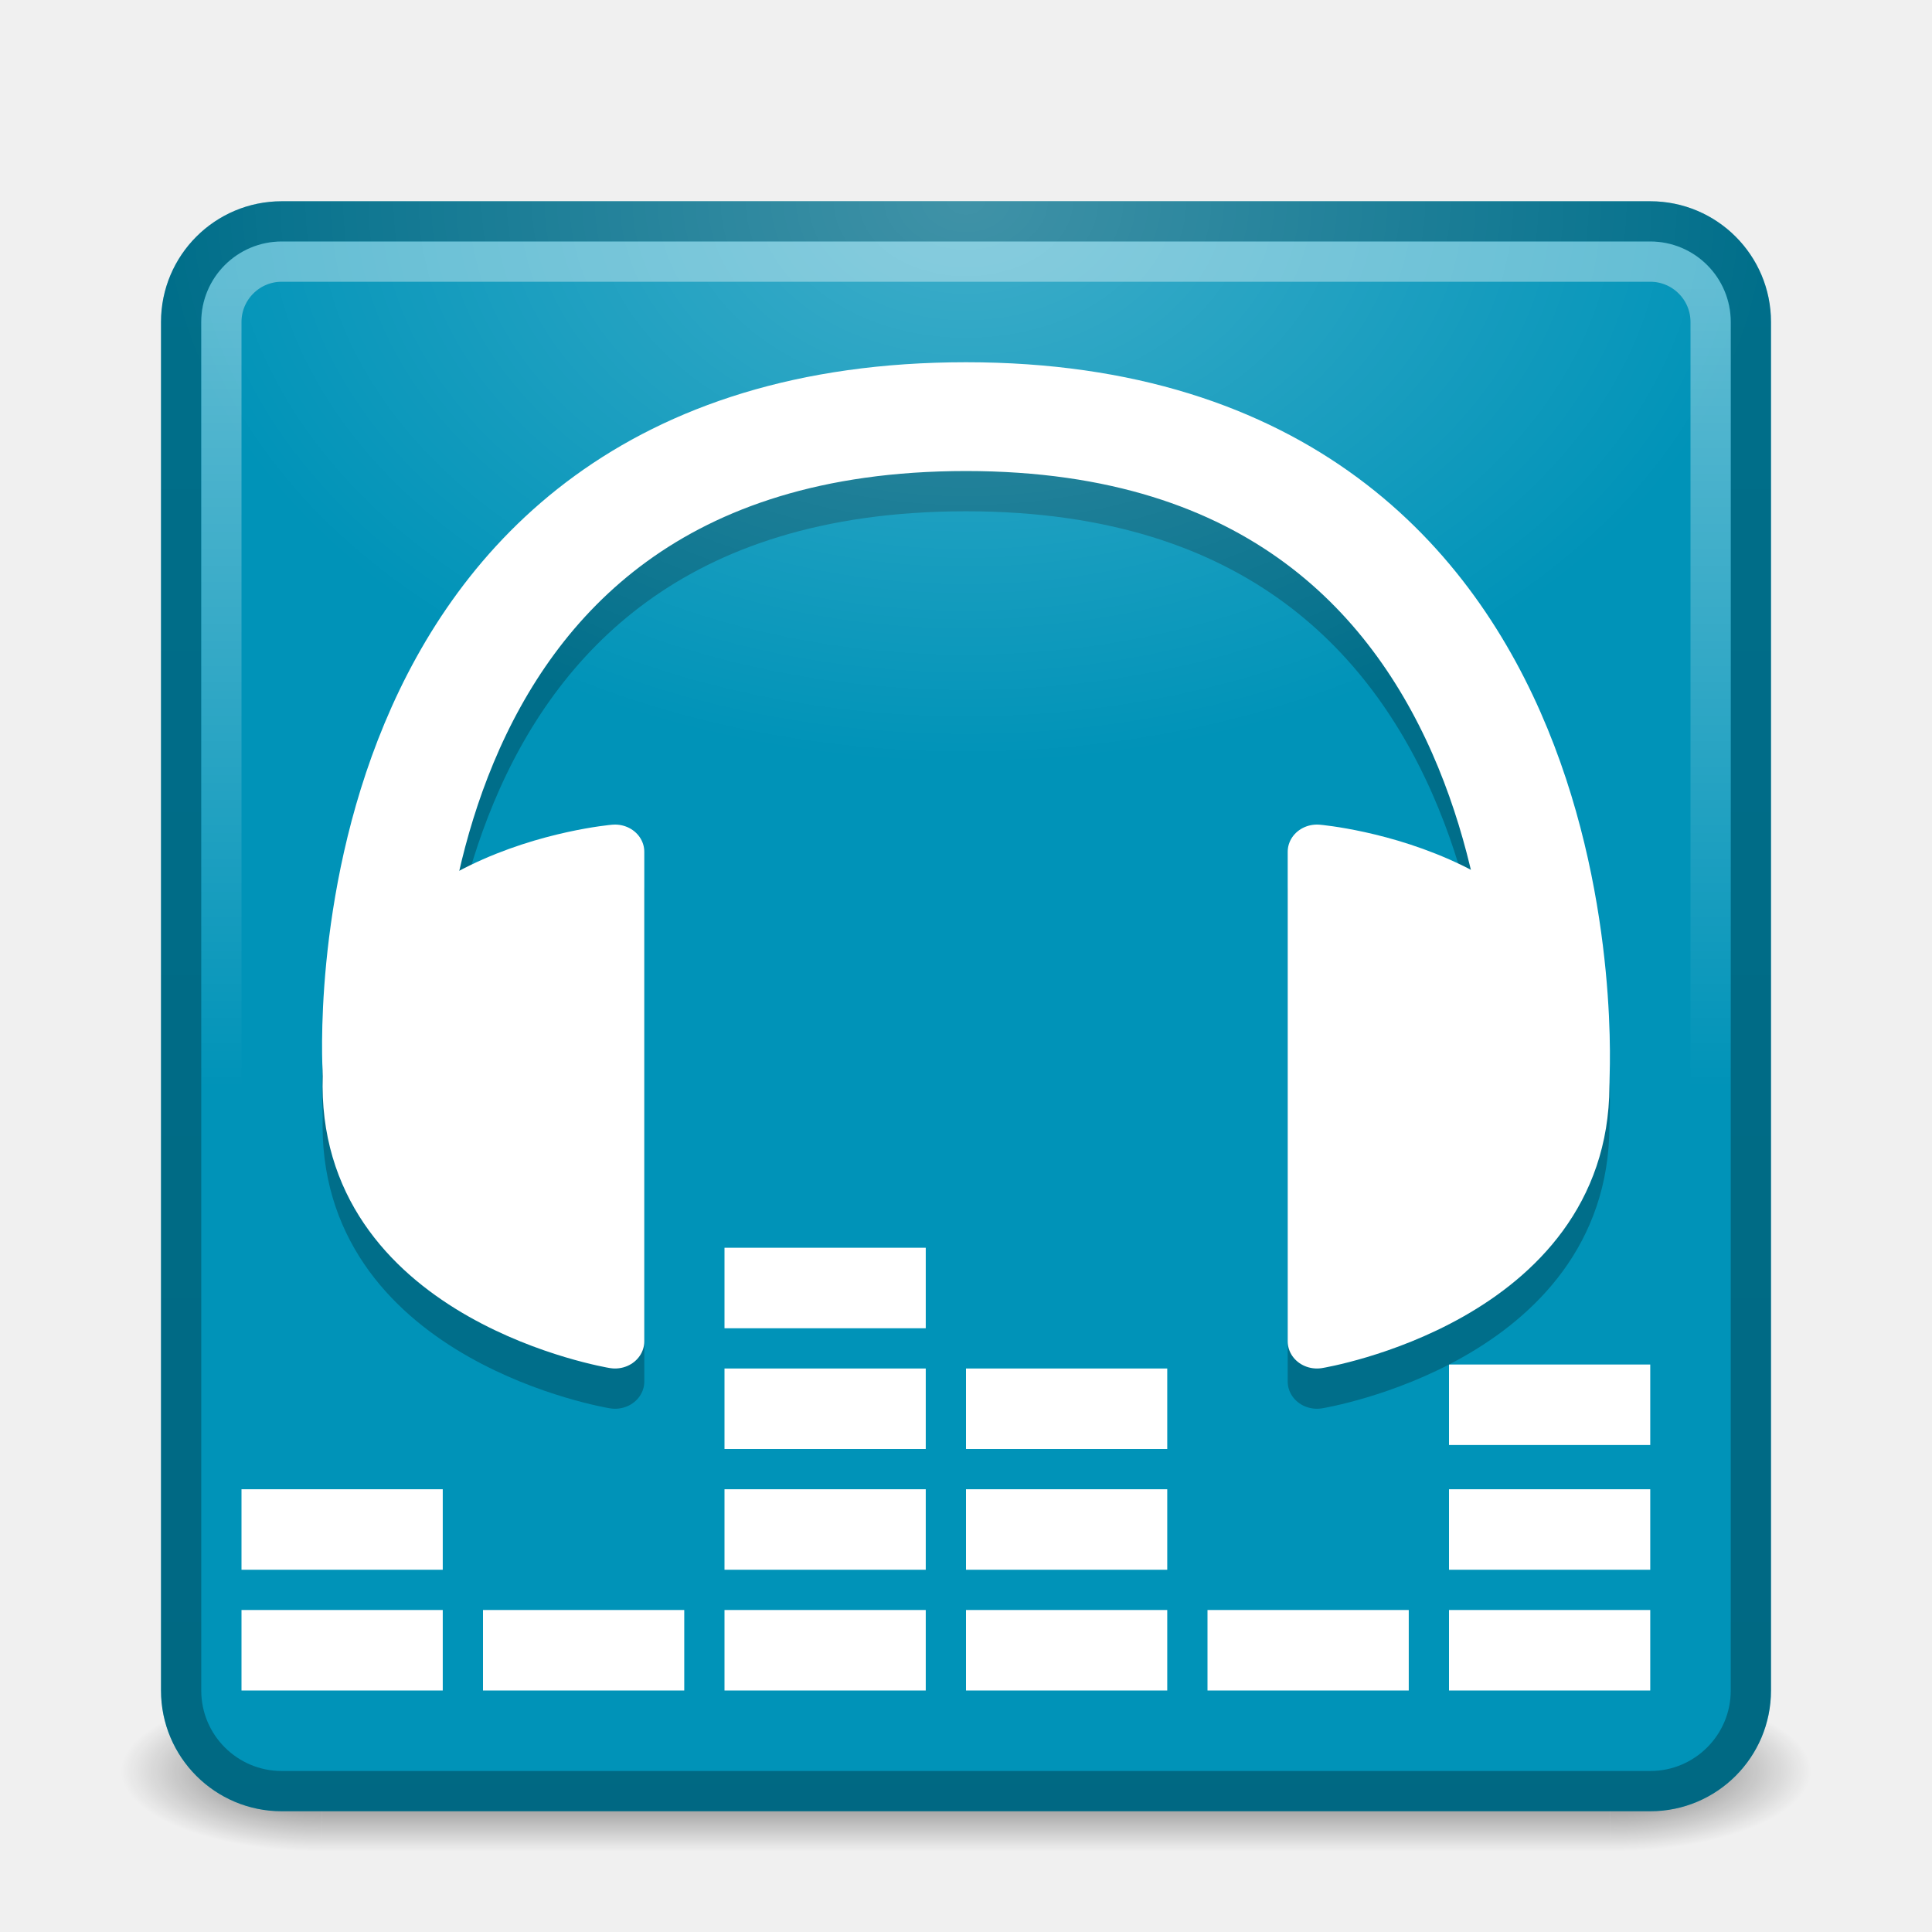
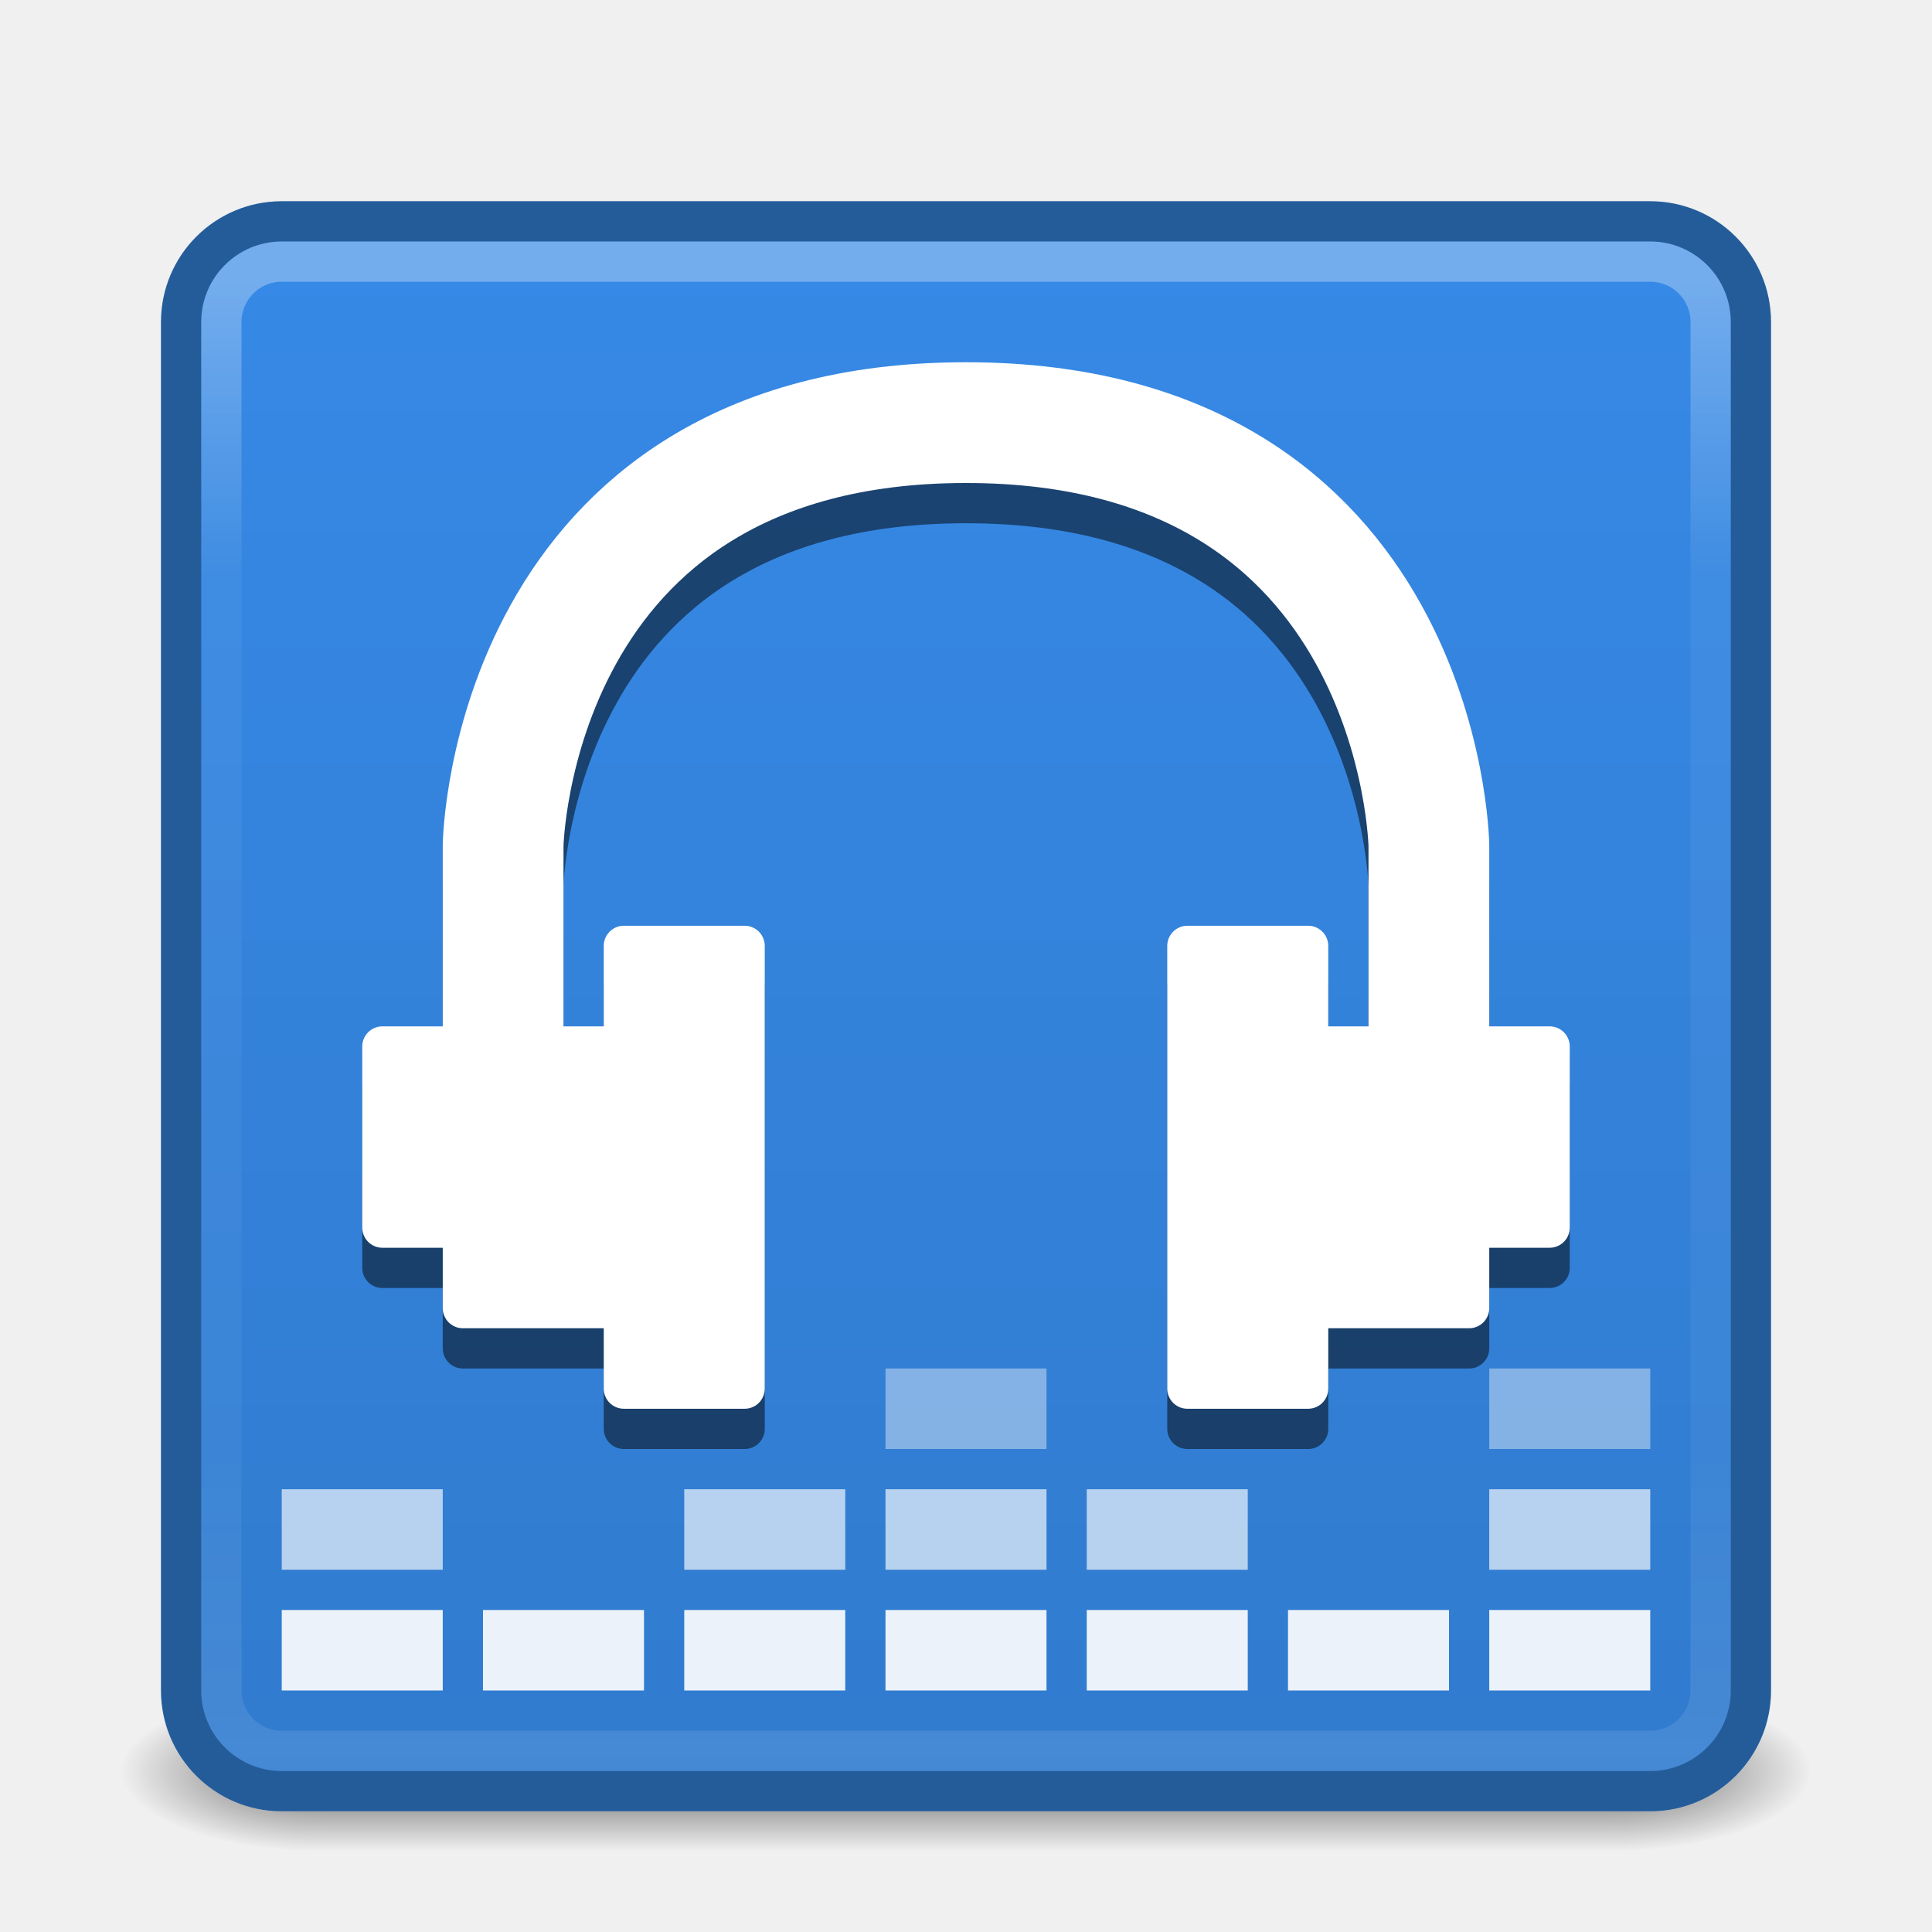
<svg xmlns="http://www.w3.org/2000/svg" xmlns:xlink="http://www.w3.org/1999/xlink" width="48" height="48" viewBox="0 0 48 48" id="svg2" version="1.1">
  <defs id="defs4">
+     <linearGradient id="linearGradient4354">
+       <stop style="stop-color:#000000;stop-opacity:0" offset="0" id="stop4356" />
+       <stop style="stop-color:#000000;stop-opacity:0.1" offset="1" id="stop4358" />
+     </linearGradient>
    <linearGradient id="linearGradient4199">
      <stop id="stop4201" offset="0" style="stop-color:#000000;stop-opacity:0.6" />
      <stop id="stop4203" offset="1" style="stop-color:#000000;stop-opacity:0" />
    </linearGradient>
    <linearGradient id="linearGradient4193">
      <stop id="stop4195" offset="0" style="stop-color:#000000;stop-opacity:0.6" />
      <stop id="stop4197" offset="1" style="stop-color:#000000;stop-opacity:0" />
    </linearGradient>
-     <linearGradient id="linearGradient4160">
-       <stop style="stop-color:#000000;stop-opacity:0.125" offset="0" id="stop4162" />
-       <stop style="stop-color:#000000;stop-opacity:0" offset="1" id="stop4164" />
+     <linearGradient id="linearGradient4152">
+       <stop id="stop4154" offset="0" style="stop-color:#ffffff;stop-opacity:0.3" />
+       <stop offset="0.2" id="stop4202" style="stop-color:#ffffff;stop-opacity:0.05" />
+       <stop id="stop4204" offset="0.8" style="stop-color:#ffffff;stop-opacity:0.05" />
+       <stop id="stop4156" offset="1" style="stop-color:#ffffff;stop-opacity:0.1" />
    </linearGradient>
-     <linearGradient id="linearGradient4152">
-       <stop id="stop4154" offset="0" style="stop-color:#ffffff;stop-opacity:0" />
-       <stop id="stop4156" offset="1" style="stop-color:#ffffff;stop-opacity:0.376" />
-     </linearGradient>
-     <linearGradient id="linearGradient4140">
-       <stop style="stop-color:#000000;stop-opacity:0.29" offset="0" id="stop4142" />
-       <stop style="stop-color:#000000;stop-opacity:0.251" offset="1" id="stop4144" />
-     </linearGradient>
-     <linearGradient xlink:href="#linearGradient4140" id="linearGradient4146" x1="24" y1="1048" x2="24" y2="1009" gradientUnits="userSpaceOnUse" gradientTransform="matrix(1.025641,0,0,1.025641,-0.6153846,-24.38108)" />
-     <linearGradient xlink:href="#linearGradient4152" id="linearGradient4150" gradientUnits="userSpaceOnUse" x1="24" y1="1030" x2="24" y2="1009" gradientTransform="matrix(0.95,0,0,0.95,1.225,52.91795)" />
-     <linearGradient xlink:href="#linearGradient4160" id="linearGradient4166" x1="24.031" y1="1045" x2="24.031" y2="1010" gradientUnits="userSpaceOnUse" gradientTransform="matrix(0.9744361,0,0,0.9744361,1.100752,27.28891)" />
+     <linearGradient xlink:href="#linearGradient4152" id="linearGradient4150" gradientUnits="userSpaceOnUse" x1="24" y1="1009" x2="24" y2="1047" gradientTransform="matrix(0.95,0,0,0.95,1.225,52.91795)" />
    <filter style="color-interpolation-filters:sRGB;" id="filter4268">
      <feFlood flood-opacity="0.498" flood-color="rgb(0,0,0)" result="flood" id="feFlood4270" />
      <feComposite in="flood" in2="SourceGraphic" operator="in" result="composite1" id="feComposite4272" />
      <feGaussianBlur in="composite1" stdDeviation="1" result="blur" id="feGaussianBlur4274" />
      <feOffset dx="1.38778e-16" dy="1" result="offset" id="feOffset4276" />
      <feComposite in="SourceGraphic" in2="offset" operator="over" result="composite2" id="feComposite4278" />
    </filter>
    <radialGradient xlink:href="#linearGradient4199" id="radialGradient4245" cx="40" cy="44" fx="40" fy="44" r="2.5" gradientTransform="matrix(2,0,0,0.8,-40,8.799998)" gradientUnits="userSpaceOnUse" />
    <radialGradient xlink:href="#linearGradient4193" id="radialGradient4235" cx="8" cy="41.5" fx="8" fy="41.5" r="2.5" gradientUnits="userSpaceOnUse" gradientTransform="matrix(-2,0,0,-0.7999999,24,77.19999)" />
    <linearGradient gradientTransform="matrix(1,0,0,0.8,8.1945801e-7,9.199999)" xlink:href="#linearGradient4172" id="linearGradient4178" x1="24" y1="46" x2="24" y2="41" gradientUnits="userSpaceOnUse" />
    <linearGradient id="linearGradient4172">
      <stop offset="0" id="stop4174" style="stop-color:#000000;stop-opacity:0" />
      <stop id="stop4180" offset="0.5" style="stop-color:#000000;stop-opacity:0.6" />
      <stop style="stop-color:#000000;stop-opacity:0;" offset="1" id="stop4176" />
    </linearGradient>
    <radialGradient xlink:href="#linearGradient4208" id="radialGradient4214" cx="24" cy="-4.5" fx="24" fy="-4.5" r="20" gradientTransform="matrix(1,0,0,0.7,8.7243652e-7,8.15)" gradientUnits="userSpaceOnUse" />
    <linearGradient id="linearGradient4208">
      <stop style="stop-color:#ffffff;stop-opacity:0.251" offset="0" id="stop4210" />
      <stop style="stop-color:#ffffff;stop-opacity:0" offset="1" id="stop4212" />
    </linearGradient>
+     <linearGradient xlink:href="#linearGradient4354" id="linearGradient4360" x1="24" y1="1011" x2="24" y2="1048" gradientUnits="userSpaceOnUse" />
  </defs>
  <g id="layer3">
    <rect style="fill:url(#linearGradient4178);fill-opacity:1;fill-rule:evenodd;stroke:none;stroke-width:1px;stroke-linecap:butt;stroke-linejoin:miter;stroke-opacity:1" id="rect3370" width="32" height="4" x="8" y="42" />
    <rect style="fill:url(#radialGradient4235);fill-opacity:1;stroke:none" id="rect4227" width="5" height="4" x="3" y="42" />
    <rect style="opacity:1;fill:url(#radialGradient4245);fill-opacity:1;stroke:none" id="rect4237" width="5" height="4" x="40" y="42" />
  </g>
-   <g id="layer1" transform="translate(0,-1004.362)">
-     <rect style="opacity:1;fill:#0093b8;fill-opacity:1;stroke:none;stroke-width:1;stroke-miterlimit:4;stroke-dasharray:none;stroke-opacity:0" id="rect4136" width="40" height="40" x="4" y="1009.362" rx="3" ry="3" />
-     <rect ry="2.5" rx="2.5" y="1009.862" x="4.5" height="39" width="39" id="rect4138" style="opacity:1;fill:none;fill-opacity:1;stroke:url(#linearGradient4146);stroke-width:1;stroke-miterlimit:4;stroke-dasharray:none;stroke-opacity:1" />
+   <g id="layer1" transform="translate(0,-1004.362)" style="display:inline;opacity:1">
+     <rect style="opacity:1;fill:#3689e6;fill-opacity:1;stroke:none;stroke-width:1;stroke-miterlimit:4;stroke-dasharray:none;stroke-opacity:0" id="rect4136" width="40" height="40" x="4" y="1009.362" rx="3" ry="3" />
+     <rect ry="2.5" rx="2.5" y="1009.862" x="4.5" height="39" width="39" id="rect4138" style="opacity:1;fill:none;fill-opacity:1;stroke:#000000;stroke-width:1;stroke-miterlimit:4;stroke-dasharray:none;stroke-opacity:0.33" />
+     <rect ry="2" rx="2" y="1010.362" x="5" height="38" width="38" id="rect4352" style="opacity:1;fill:url(#linearGradient4360);fill-opacity:1;stroke:none;stroke-width:1;stroke-miterlimit:4;stroke-dasharray:none;stroke-opacity:1" />
    <rect style="opacity:1;fill:none;fill-opacity:1;stroke:url(#linearGradient4150);stroke-width:1;stroke-miterlimit:4;stroke-dasharray:none;stroke-opacity:1" id="rect4148" width="37" height="37" x="5.5" y="1010.862" rx="1.5" ry="1.5" />
-     <rect ry="1" rx="1" y="1011.362" x="6" height="36" width="36" id="rect4158" style="opacity:0;fill:url(#linearGradient4166);fill-opacity:1;stroke:none;stroke-width:1;stroke-miterlimit:4;stroke-dasharray:none;stroke-opacity:1" />
-     <rect style="fill:#ffffff;fill-opacity:1;stroke:#ffffff;stroke-width:0;stroke-linecap:round;stroke-linejoin:miter;stroke-miterlimit:4;stroke-dasharray:none;stroke-opacity:1" id="rect4220" width="5" height="2" x="6" y="1044.362" ry="0" rx="0" />
-     <rect rx="0" ry="0" y="1044.362" x="12" height="2" width="5" id="rect4203" style="fill:#ffffff;fill-opacity:1;stroke:#ffffff;stroke-width:0;stroke-linecap:round;stroke-linejoin:miter;stroke-miterlimit:4;stroke-dasharray:none;stroke-opacity:1" />
-     <rect style="fill:#ffffff;fill-opacity:1;stroke:#ffffff;stroke-width:0;stroke-linecap:round;stroke-linejoin:miter;stroke-miterlimit:4;stroke-dasharray:none;stroke-opacity:1" id="rect4205" width="5" height="2" x="18" y="1044.362" ry="0" rx="0" />
-     <rect rx="0" ry="0" y="1044.362" x="24" height="2" width="5" id="rect4207" style="fill:#ffffff;fill-opacity:1;stroke:#ffffff;stroke-width:0;stroke-linecap:round;stroke-linejoin:miter;stroke-miterlimit:4;stroke-dasharray:none;stroke-opacity:1" />
-     <rect style="fill:#ffffff;fill-opacity:1;stroke:#ffffff;stroke-width:0;stroke-linecap:round;stroke-linejoin:miter;stroke-miterlimit:4;stroke-dasharray:none;stroke-opacity:1" id="rect4209" width="5" height="2" x="30" y="1044.362" ry="0" rx="0" />
-     <rect rx="0" ry="0" y="1044.362" x="36" height="2" width="5" id="rect4211" style="fill:#ffffff;fill-opacity:1;stroke:#ffffff;stroke-width:0;stroke-linecap:round;stroke-linejoin:miter;stroke-miterlimit:4;stroke-dasharray:none;stroke-opacity:1" />
-     <rect rx="0" ry="0" y="1041.362" x="18" height="2" width="5" id="rect4213" style="fill:#ffffff;fill-opacity:1;stroke:#ffffff;stroke-width:0;stroke-linecap:round;stroke-linejoin:miter;stroke-miterlimit:4;stroke-dasharray:none;stroke-opacity:1" />
-     <rect style="fill:#ffffff;fill-opacity:1;stroke:#ffffff;stroke-width:0;stroke-linecap:round;stroke-linejoin:miter;stroke-miterlimit:4;stroke-dasharray:none;stroke-opacity:1" id="rect4215" width="5" height="2" x="24" y="1041.362" ry="0" rx="0" />
-     <rect style="fill:#ffffff;fill-opacity:1;stroke:#ffffff;stroke-width:0;stroke-linecap:round;stroke-linejoin:miter;stroke-miterlimit:4;stroke-dasharray:none;stroke-opacity:1" id="rect4217" width="5" height="2" x="18" y="1038.362" ry="0" rx="0" />
-     <rect rx="0" ry="0" y="1038.362" x="24" height="2" width="5" id="rect4219" style="fill:#ffffff;fill-opacity:1;stroke:#ffffff;stroke-width:0;stroke-linecap:round;stroke-linejoin:miter;stroke-miterlimit:4;stroke-dasharray:none;stroke-opacity:1" />
-     <rect rx="0" ry="0" y="1035.362" x="18" height="2" width="5" id="rect4221" style="fill:#ffffff;fill-opacity:1;stroke:#ffffff;stroke-width:0;stroke-linecap:round;stroke-linejoin:miter;stroke-miterlimit:4;stroke-dasharray:none;stroke-opacity:1" />
-     <rect rx="0" ry="0" y="1041.362" x="6" height="2" width="5" id="rect4223" style="fill:#ffffff;fill-opacity:1;stroke:#ffffff;stroke-width:0;stroke-linecap:round;stroke-linejoin:miter;stroke-miterlimit:4;stroke-dasharray:none;stroke-opacity:1" />
-     <rect style="fill:#ffffff;fill-opacity:1;stroke:#ffffff;stroke-width:0;stroke-linecap:round;stroke-linejoin:miter;stroke-miterlimit:4;stroke-dasharray:none;stroke-opacity:1" id="rect4225" width="5" height="2" x="36" y="1041.362" ry="0" rx="0" />
-     <rect rx="0" ry="0" y="1038.263" x="36" height="2" width="5" id="rect4228" style="fill:#ffffff;fill-opacity:1;stroke:#ffffff;stroke-width:0;stroke-linecap:round;stroke-linejoin:miter;stroke-miterlimit:4;stroke-dasharray:none;stroke-opacity:1" />
  </g>
-   <g id="layer2">
-     <g id="g4230" transform="matrix(0.7266194,0,0,0.6756751,0.7481868,3.243271)" style="opacity:0.25;stroke:#000000;stroke-opacity:1">
-       <path style="fill:#ffffff;fill-opacity:1;fill-rule:evenodd;stroke:#000000;stroke-width:2;stroke-linecap:butt;stroke-linejoin:round;stroke-miterlimit:4;stroke-dasharray:none;stroke-opacity:1" d="m 20,28 0,18 C 20,46 11.03,44.413 11,36.625 10.97,28.837 20,28 20,28 Z" id="path4232" />
-       <path style="fill:none;fill-rule:evenodd;stroke:#000000;stroke-width:4;stroke-linecap:round;stroke-linejoin:miter;stroke-miterlimit:4;stroke-dasharray:none;stroke-opacity:1" d="m 12,36 c 0,0 -1.376,-24 20,-24 21.376,0 20,24.375 20,24.375" id="path4234" />
-       <path id="path4236" d="m 44,28 0,18 c 0,0 8.97,-1.587 9,-9.375 0.03,-7.788 -9,-8.625 -9,-8.625 z" style="fill:#ffffff;fill-opacity:1;fill-rule:evenodd;stroke:#000000;stroke-width:2;stroke-linecap:butt;stroke-linejoin:round;stroke-miterlimit:4;stroke-dasharray:none;stroke-opacity:1" />
-     </g>
-     <g transform="matrix(0.7266141,0,0,0.6756804,0.74824,2.243021)" id="g4235">
-       <path id="path4187" d="m 20,28 0,18 C 20,46 11.03,44.413 11,36.625 10.97,28.837 20,28 20,28 Z" style="fill:#ffffff;fill-opacity:1;fill-rule:evenodd;stroke:#ffffff;stroke-width:2;stroke-linecap:butt;stroke-linejoin:round;stroke-miterlimit:4;stroke-dasharray:none;stroke-opacity:1" />
-       <path id="path4191" d="m 12,36 c 0,0 -1.376,-24 20,-24 21.376,0 20,24.375 20,24.375" style="fill:none;fill-rule:evenodd;stroke:#ffffff;stroke-width:4;stroke-linecap:round;stroke-linejoin:miter;stroke-miterlimit:4;stroke-dasharray:none;stroke-opacity:1" />
-       <path style="fill:#ffffff;fill-opacity:1;fill-rule:evenodd;stroke:#ffffff;stroke-width:2;stroke-linecap:butt;stroke-linejoin:round;stroke-miterlimit:4;stroke-dasharray:none;stroke-opacity:1" d="m 44,28 0,18 c 0,0 8.97,-1.587 9,-9.375 0.03,-7.788 -9,-8.625 -9,-8.625 z" id="path4233" />
-     </g>
+   <g id="layer5" style="display:inline">
+     <path id="path4292" d="m 9.5,27 0,4.5 2,0 0,2 4,0 0,2 3,0 0,-11 -3,0 0,2.5 z" style="display:inline;opacity:0.5;fill:#000000;fill-opacity:1;fill-rule:evenodd;stroke:#000000;stroke-width:1;stroke-linecap:butt;stroke-linejoin:round;stroke-miterlimit:4;stroke-dasharray:none;stroke-opacity:1" />
+     <path id="path4294" d="M 12.5,26.479 12.5,22 c 0,0 0.173,-10.5 11.5,-10.5 11.327,0 11.5,10.5 11.5,10.5 l 0,4.479" style="display:inline;opacity:0.5;fill:none;fill-rule:evenodd;stroke:#000000;stroke-width:3;stroke-linecap:round;stroke-linejoin:round;stroke-miterlimit:4;stroke-dasharray:none;stroke-opacity:1" />
+     <path style="display:inline;opacity:0.5;fill:#000000;fill-opacity:1;fill-rule:evenodd;stroke:#000000;stroke-width:1;stroke-linecap:butt;stroke-linejoin:round;stroke-miterlimit:4;stroke-dasharray:none;stroke-opacity:1" d="m 38.5,27 0,4.5 -2,0 0,2 -4,0 0,2 -3,0 0,-11 3,0 0,2.5 z" id="path4296" />
+     <path style="display:inline;opacity:1;fill:#ffffff;fill-opacity:1;fill-rule:evenodd;stroke:#ffffff;stroke-width:1;stroke-linecap:butt;stroke-linejoin:round;stroke-miterlimit:4;stroke-dasharray:none;stroke-opacity:1" d="m 9.5,26 0,4.5 2,0 0,2 4,0 0,2 3,0 0,-11 -3,0 0,2.5 z" id="path4283" />
+     <path style="display:inline;opacity:1;fill:none;fill-rule:evenodd;stroke:#ffffff;stroke-width:3;stroke-linecap:round;stroke-linejoin:round;stroke-miterlimit:4;stroke-dasharray:none;stroke-opacity:1" d="M 12.5,25.479 12.5,21 c 0,0 0.173,-10.5 11.5,-10.5 11.327,0 11.5,10.5 11.5,10.5 l 0,4.479" id="path4287" />
+     <path id="path4242" d="m 38.5,26 0,4.5 -2,0 0,2 -4,0 0,2 -3,0 0,-11 3,0 0,2.5 z" style="display:inline;opacity:1;fill:#ffffff;fill-opacity:1;fill-rule:evenodd;stroke:#ffffff;stroke-width:1;stroke-linecap:butt;stroke-linejoin:round;stroke-miterlimit:4;stroke-dasharray:none;stroke-opacity:1" />
+     <rect style="display:inline;opacity:0.9;fill:#ffffff;fill-opacity:1;stroke:#ffffff;stroke-width:0;stroke-linecap:round;stroke-linejoin:miter;stroke-miterlimit:4;stroke-dasharray:none;stroke-opacity:1" id="rect4220" width="4" height="2" x="7" y="40" ry="0" rx="0" />
+     <rect rx="0" ry="0" y="40" x="12" height="2" width="4" id="rect4244" style="display:inline;opacity:0.9;fill:#ffffff;fill-opacity:1;stroke:#ffffff;stroke-width:0;stroke-linecap:round;stroke-linejoin:miter;stroke-miterlimit:4;stroke-dasharray:none;stroke-opacity:1" />
+     <rect style="display:inline;opacity:0.9;fill:#ffffff;fill-opacity:1;stroke:#ffffff;stroke-width:0;stroke-linecap:round;stroke-linejoin:miter;stroke-miterlimit:4;stroke-dasharray:none;stroke-opacity:1" id="rect4254" width="4" height="2" x="17" y="40" ry="0" rx="0" />
+     <rect rx="0" ry="0" y="40" x="22" height="2" width="4" id="rect4256" style="display:inline;opacity:0.9;fill:#ffffff;fill-opacity:1;stroke:#ffffff;stroke-width:0;stroke-linecap:round;stroke-linejoin:miter;stroke-miterlimit:4;stroke-dasharray:none;stroke-opacity:1" />
+     <rect style="display:inline;opacity:0.9;fill:#ffffff;fill-opacity:1;stroke:#ffffff;stroke-width:0;stroke-linecap:round;stroke-linejoin:miter;stroke-miterlimit:4;stroke-dasharray:none;stroke-opacity:1" id="rect4258" width="4" height="2" x="27" y="40" ry="0" rx="0" />
+     <rect rx="0" ry="0" y="40" x="32" height="2" width="4" id="rect4260" style="display:inline;opacity:0.9;fill:#ffffff;fill-opacity:1;stroke:#ffffff;stroke-width:0;stroke-linecap:round;stroke-linejoin:miter;stroke-miterlimit:4;stroke-dasharray:none;stroke-opacity:1" />
+     <rect style="display:inline;opacity:0.9;fill:#ffffff;fill-opacity:1;stroke:#ffffff;stroke-width:0;stroke-linecap:round;stroke-linejoin:miter;stroke-miterlimit:4;stroke-dasharray:none;stroke-opacity:1" id="rect4262" width="4" height="2" x="37" y="40" ry="0" rx="0" />
+     <rect rx="0" ry="0" y="37" x="7" height="2" width="4" id="rect4264" style="display:inline;opacity:0.65;fill:#ffffff;fill-opacity:1;stroke:#ffffff;stroke-width:0;stroke-linecap:round;stroke-linejoin:miter;stroke-miterlimit:4;stroke-dasharray:none;stroke-opacity:1" />
+     <rect rx="0" ry="0" y="37" x="17" height="2" width="4" id="rect4268" style="display:inline;opacity:0.65;fill:#ffffff;fill-opacity:1;stroke:#ffffff;stroke-width:0;stroke-linecap:round;stroke-linejoin:miter;stroke-miterlimit:4;stroke-dasharray:none;stroke-opacity:1" />
+     <rect style="display:inline;opacity:0.65;fill:#ffffff;fill-opacity:1;stroke:#ffffff;stroke-width:0;stroke-linecap:round;stroke-linejoin:miter;stroke-miterlimit:4;stroke-dasharray:none;stroke-opacity:1" id="rect4270" width="4" height="2" x="22" y="37" ry="0" rx="0" />
+     <rect rx="0" ry="0" y="37" x="27" height="2" width="4" id="rect4272" style="display:inline;opacity:0.65;fill:#ffffff;fill-opacity:1;stroke:#ffffff;stroke-width:0;stroke-linecap:round;stroke-linejoin:miter;stroke-miterlimit:4;stroke-dasharray:none;stroke-opacity:1" />
+     <rect rx="0" ry="0" y="37" x="37" height="2" width="4" id="rect4276" style="display:inline;opacity:0.65;fill:#ffffff;fill-opacity:1;stroke:#ffffff;stroke-width:0;stroke-linecap:round;stroke-linejoin:miter;stroke-miterlimit:4;stroke-dasharray:none;stroke-opacity:1" />
+     <rect rx="0" ry="0" y="34" x="22" height="2" width="4" id="rect4284" style="display:inline;opacity:0.4;fill:#ffffff;fill-opacity:1;stroke:#ffffff;stroke-width:0;stroke-linecap:round;stroke-linejoin:miter;stroke-miterlimit:4;stroke-dasharray:none;stroke-opacity:1" />
+     <rect style="display:inline;opacity:0.4;fill:#ffffff;fill-opacity:1;stroke:#ffffff;stroke-width:0;stroke-linecap:round;stroke-linejoin:miter;stroke-miterlimit:4;stroke-dasharray:none;stroke-opacity:1" id="rect4290" width="4" height="2" x="37" y="34" ry="0" rx="0" />
  </g>
-   <g id="layer4">
+   <g id="layer4" style="display:none">
    <rect style="fill:url(#radialGradient4214);fill-opacity:1;fill-rule:evenodd;stroke:none;stroke-width:1px;stroke-linecap:butt;stroke-linejoin:miter;stroke-opacity:1" id="rect4190" width="40" height="14" x="4" y="5" ry="2" />
  </g>
</svg>
